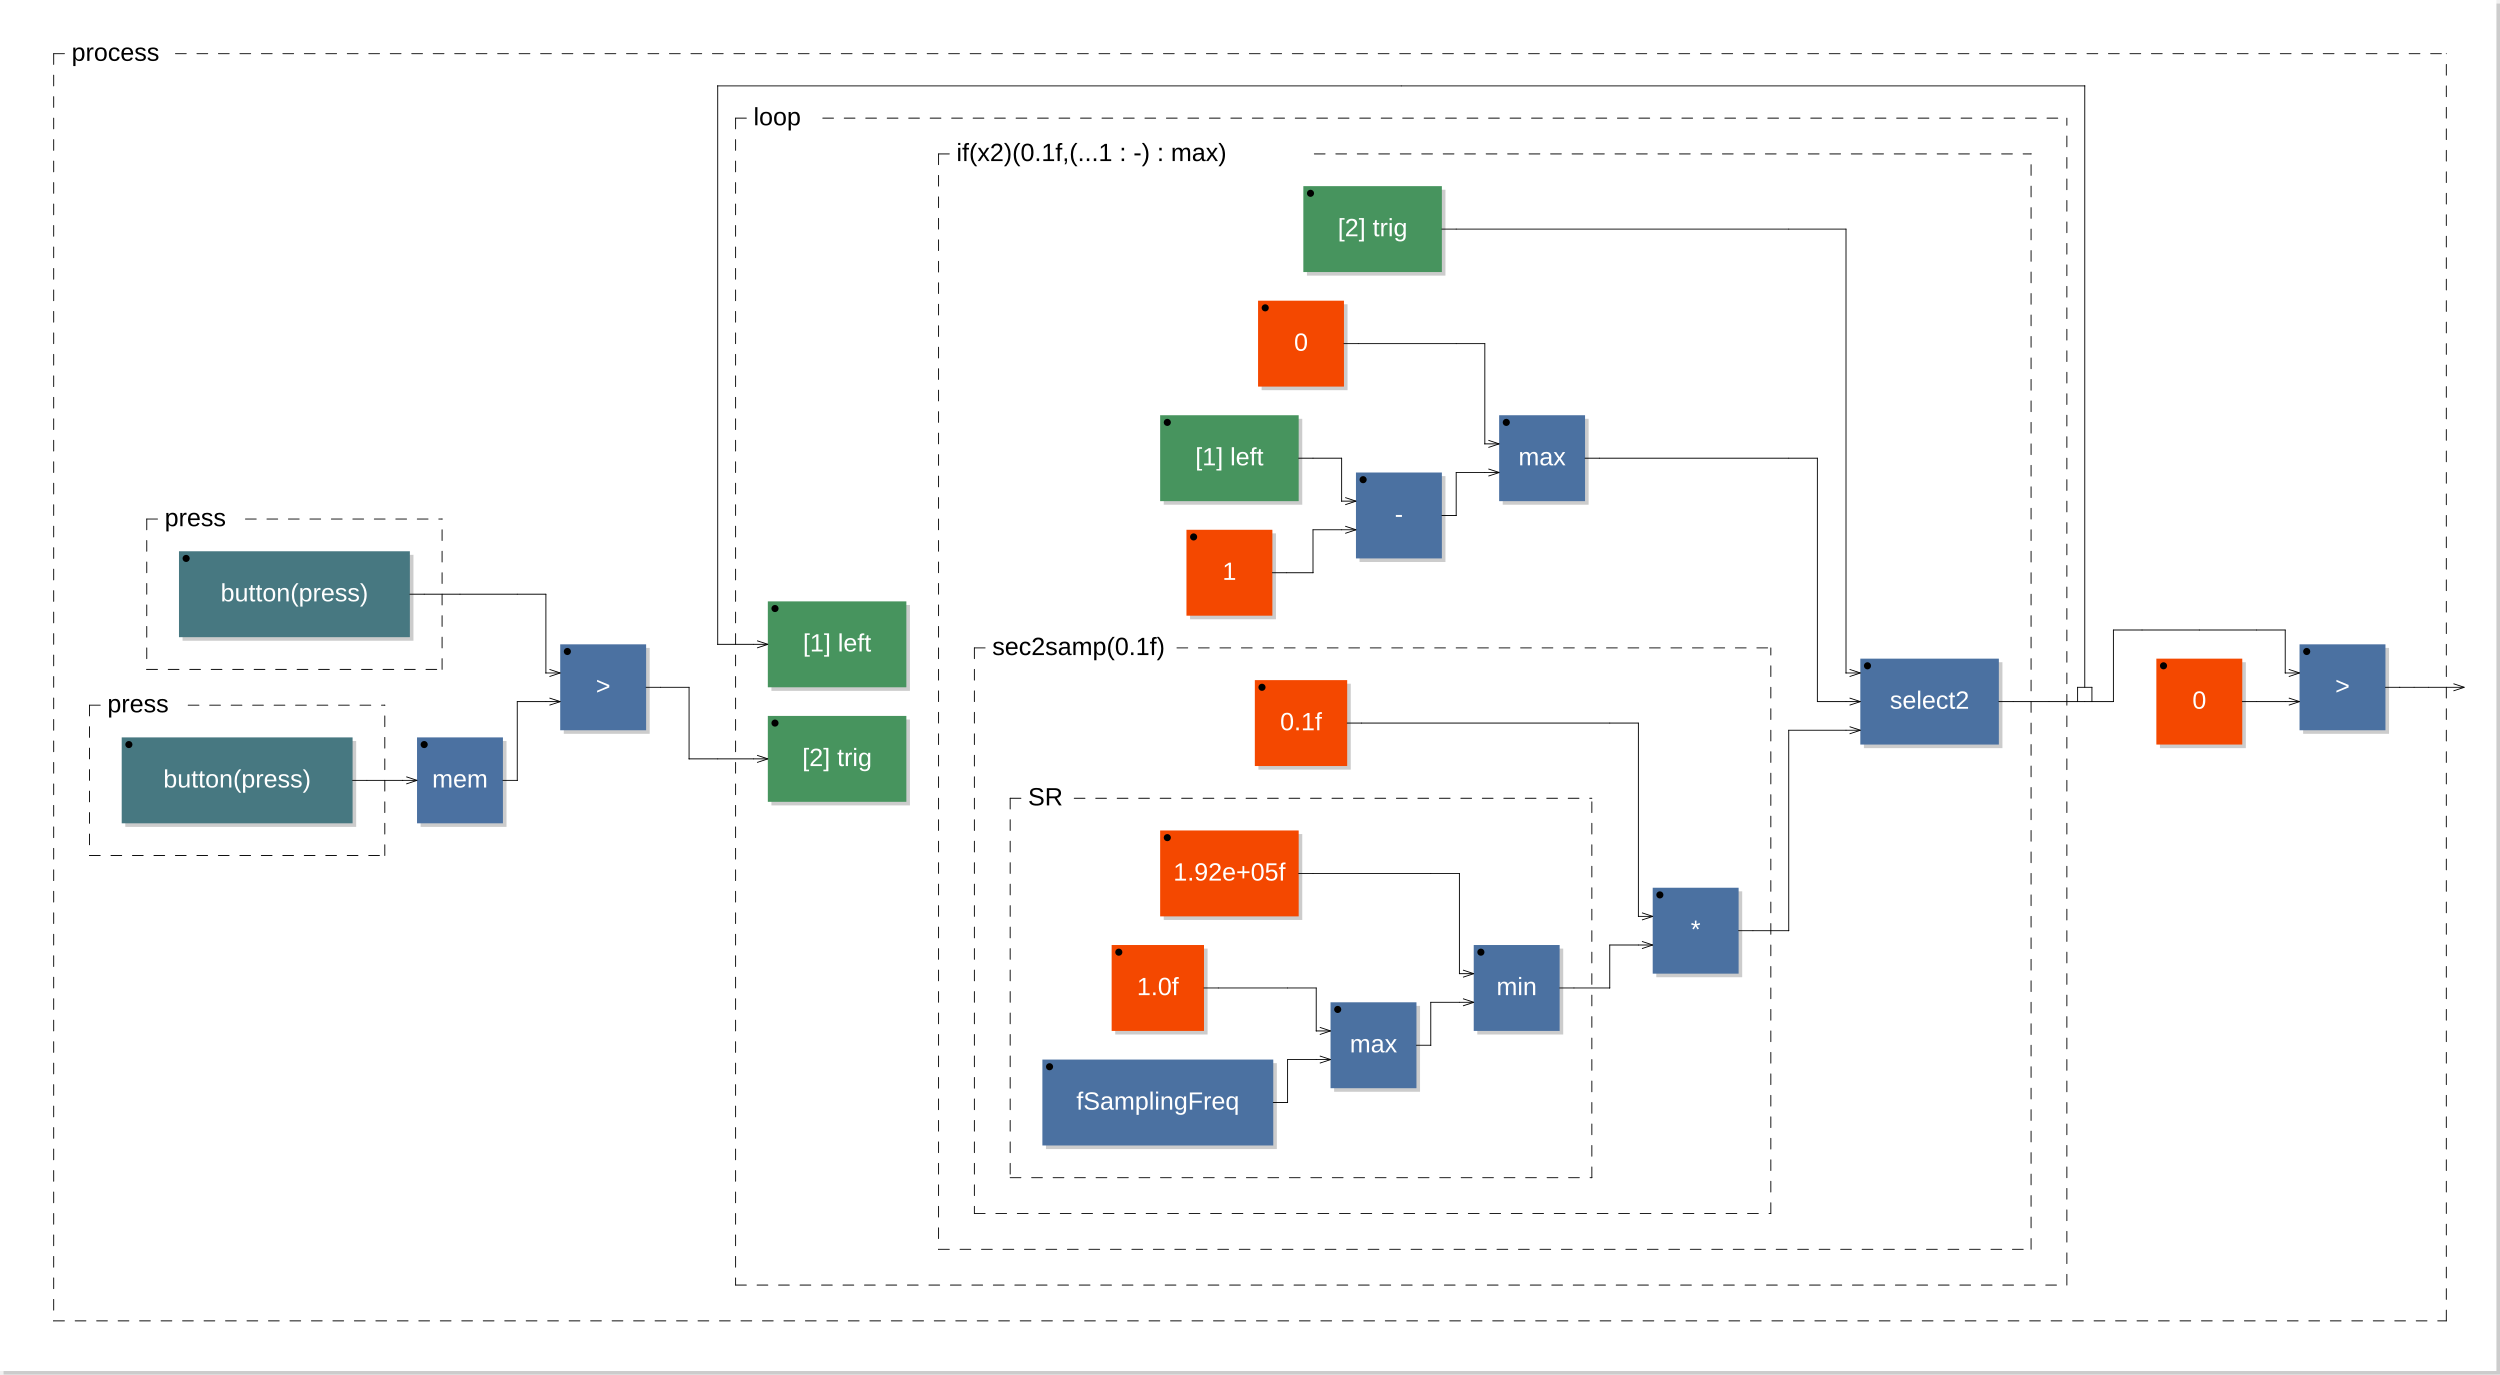
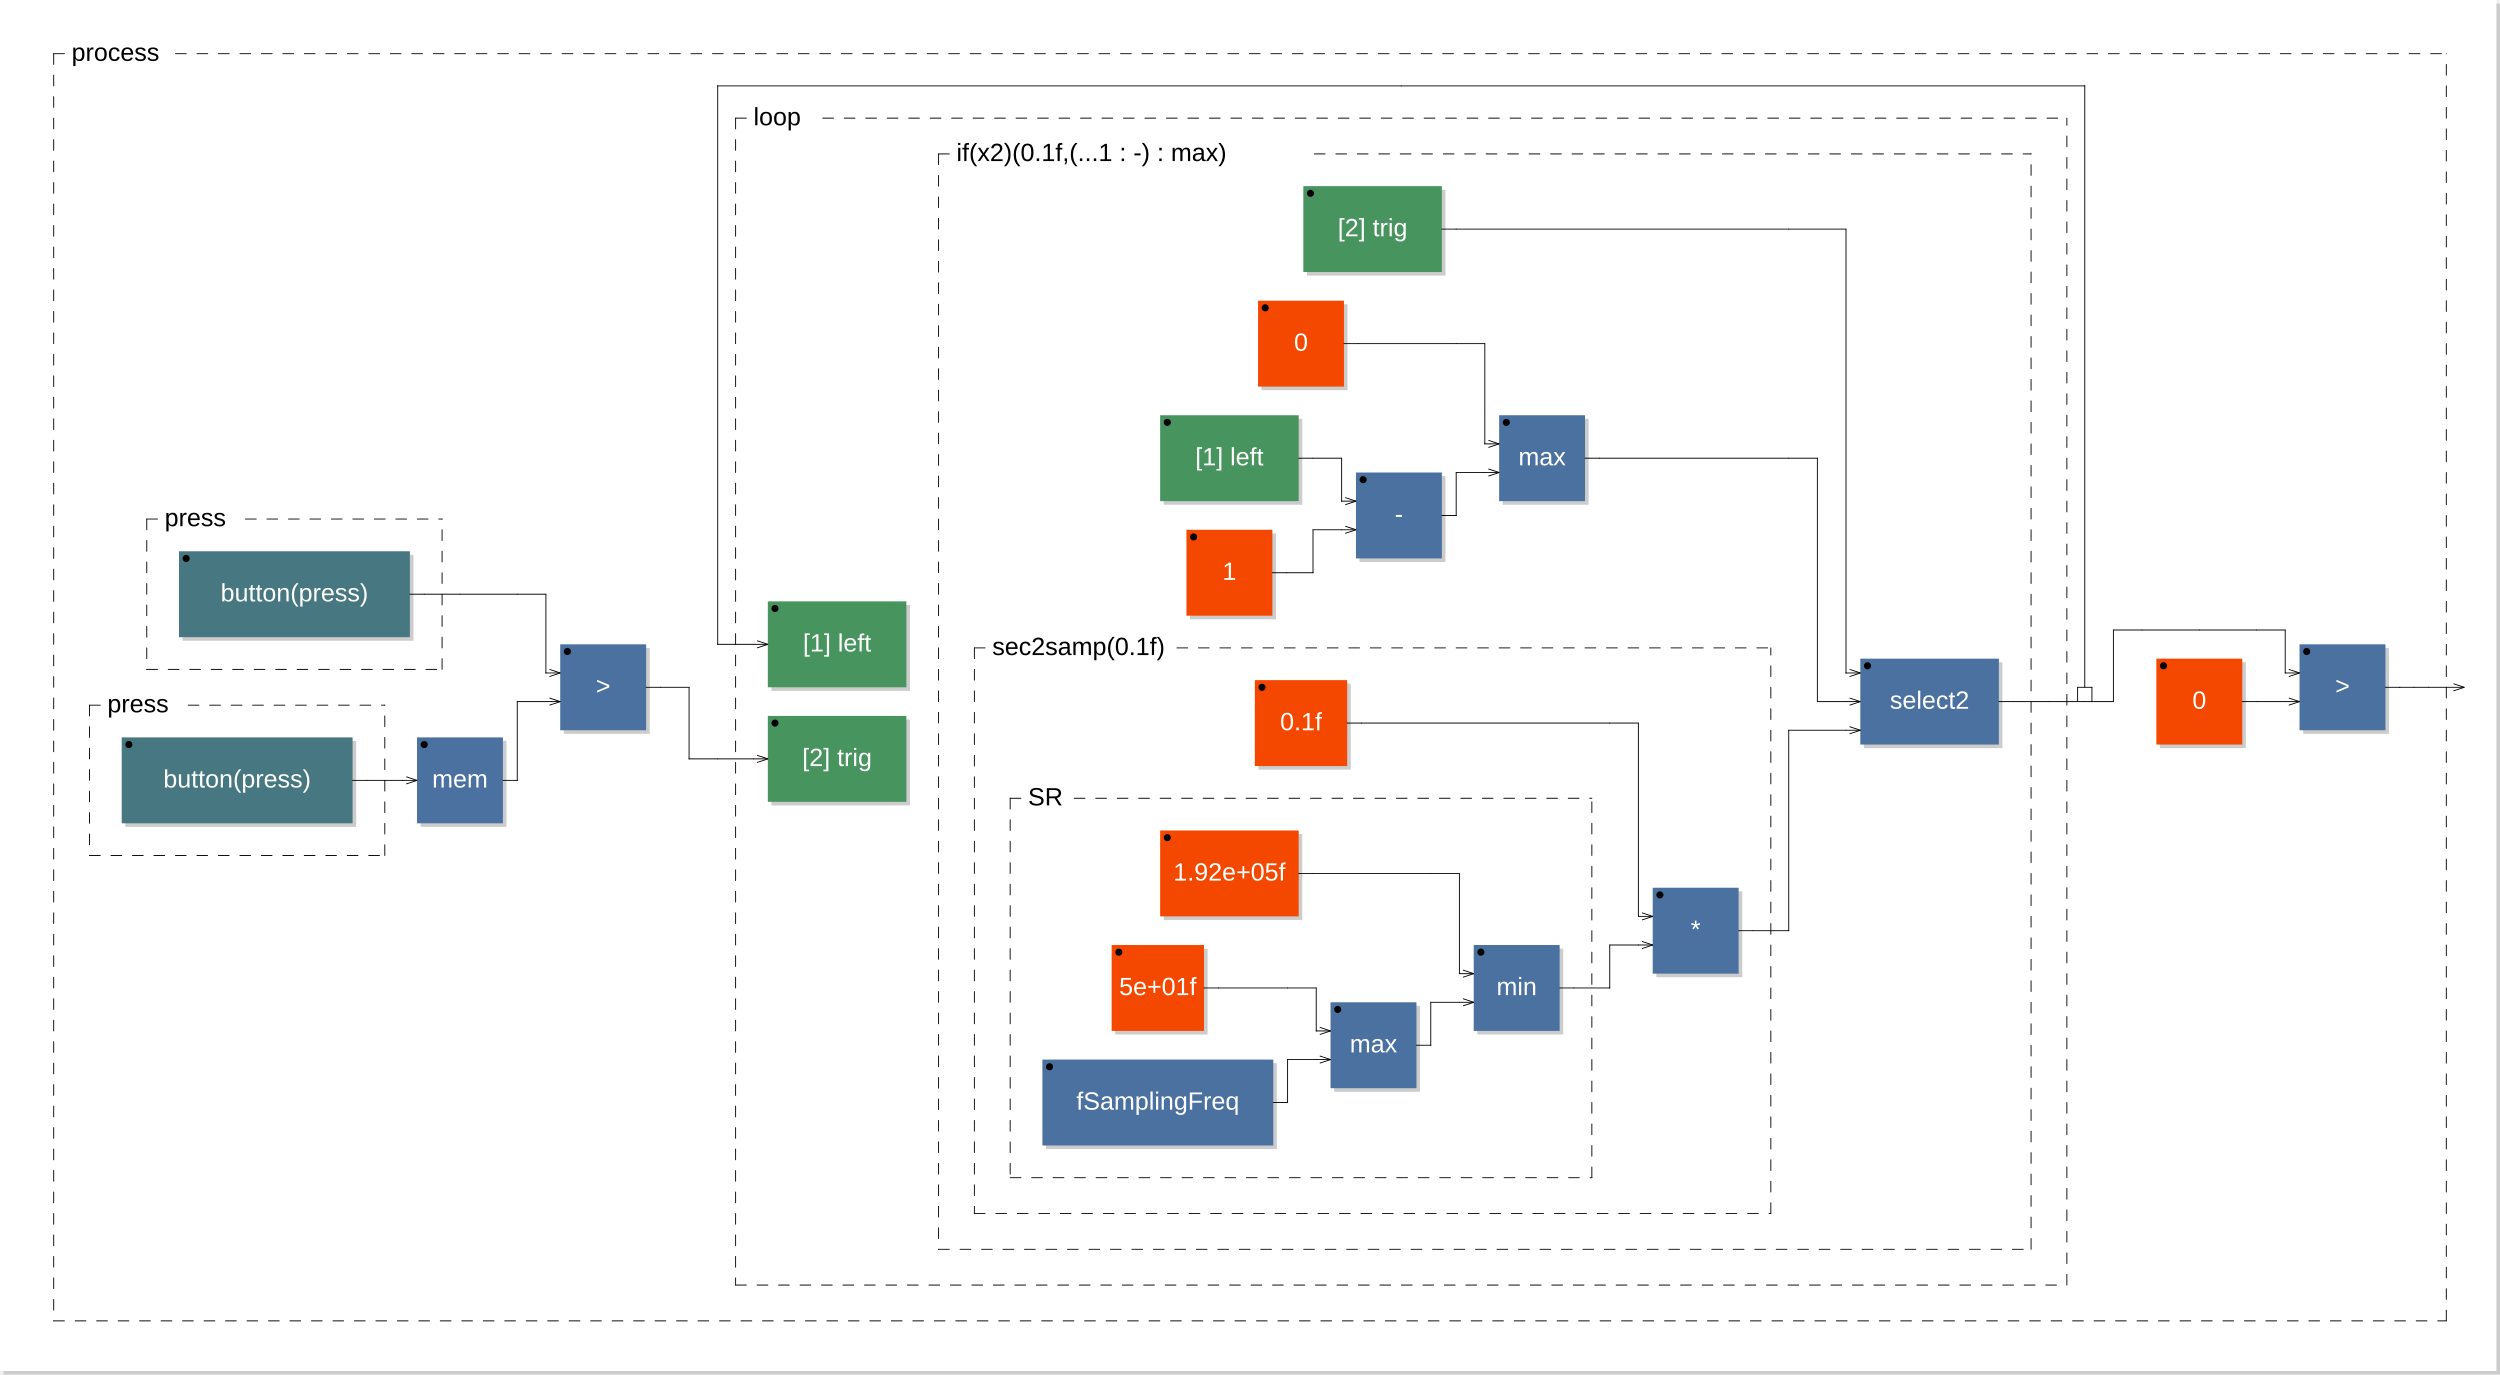
<svg xmlns="http://www.w3.org/2000/svg" viewBox="0 0 698.4 384" width="349.2mm" height="192mm" version="1.1">
  <rect x="1" y="1" width="697.4" height="383" rx="0" ry="0" style="stroke:none;fill:#cccccc;" />
  <rect x="0" y="0" width="697.4" height="383" rx="0" ry="0" style="stroke:none;fill:#ffffff;" />
  <text x="10" y="7" font-family="Arial" font-size="7" />
  <rect x="51" y="155" width="64.5" height="24" rx="0" ry="0" style="stroke:none;fill:#cccccc;" />
  <rect x="50" y="154" width="64.5" height="24" rx="0" ry="0" style="stroke:none;fill:#477881;" />
  <text x="82.25" y="168" font-family="Arial" font-size="7" text-anchor="middle" fill="#FFFFFF">button(press)</text>
  <circle cx="52" cy="156" r="1" />
  <line x1="41" y1="145" x2="41" y2="187" style="stroke: black; stroke-linecap:round; stroke-width:0.25; stroke-dasharray:3,3;" />
  <line x1="41" y1="187" x2="123.5" y2="187" style="stroke: black; stroke-linecap:round; stroke-width:0.25; stroke-dasharray:3,3;" />
  <line x1="123.5" y1="187" x2="123.5" y2="145" style="stroke: black; stroke-linecap:round; stroke-width:0.25; stroke-dasharray:3,3;" />
  <line x1="41" y1="145" x2="46" y2="145" style="stroke: black; stroke-linecap:round; stroke-width:0.25; stroke-dasharray:3,3;" />
  <line x1="68.575" y1="145" x2="123.5" y2="145" style="stroke: black; stroke-linecap:round; stroke-width:0.25; stroke-dasharray:3,3;" />
  <text x="46" y="147" font-family="Arial" font-size="7">press</text>
  <rect x="35" y="207" width="64.5" height="24" rx="0" ry="0" style="stroke:none;fill:#cccccc;" />
  <rect x="34" y="206" width="64.5" height="24" rx="0" ry="0" style="stroke:none;fill:#477881;" />
  <text x="66.25" y="220" font-family="Arial" font-size="7" text-anchor="middle" fill="#FFFFFF">button(press)</text>
  <circle cx="36" cy="208" r="1" />
  <line x1="25" y1="197" x2="25" y2="239" style="stroke: black; stroke-linecap:round; stroke-width:0.25; stroke-dasharray:3,3;" />
  <line x1="25" y1="239" x2="107.5" y2="239" style="stroke: black; stroke-linecap:round; stroke-width:0.25; stroke-dasharray:3,3;" />
  <line x1="107.5" y1="239" x2="107.5" y2="197" style="stroke: black; stroke-linecap:round; stroke-width:0.25; stroke-dasharray:3,3;" />
  <line x1="25" y1="197" x2="30" y2="197" style="stroke: black; stroke-linecap:round; stroke-width:0.25; stroke-dasharray:3,3;" />
  <line x1="52.575" y1="197" x2="107.5" y2="197" style="stroke: black; stroke-linecap:round; stroke-width:0.25; stroke-dasharray:3,3;" />
  <text x="30" y="199" font-family="Arial" font-size="7">press</text>
  <rect x="117.5" y="207" width="24" height="24" rx="0" ry="0" style="stroke:none;fill:#cccccc;" />
  <rect x="116.5" y="206" width="24" height="24" rx="0" ry="0" style="stroke:none;fill:#4B71A1;" />
  <text x="128.5" y="220" font-family="Arial" font-size="7" text-anchor="middle" fill="#FFFFFF">mem</text>
  <circle cx="118.5" cy="208" r="1" />
  <line x1="113.5" y1="217" x2="116.5" y2="218" transform="rotate(0,116.5,218)" style="stroke: black; stroke-width:0.25;" />
  <line x1="113.5" y1="219" x2="116.5" y2="218" transform="rotate(0,116.5,218)" style="stroke: black; stroke-width:0.25;" />
  <rect x="157.5" y="181" width="24" height="24" rx="0" ry="0" style="stroke:none;fill:#cccccc;" />
  <rect x="156.5" y="180" width="24" height="24" rx="0" ry="0" style="stroke:none;fill:#4B71A1;" />
  <text x="168.5" y="194" font-family="Arial" font-size="7" text-anchor="middle" fill="#FFFFFF">&gt;</text>
  <circle cx="158.5" cy="182" r="1" />
  <line x1="153.5" y1="187" x2="156.5" y2="188" transform="rotate(0,156.5,188)" style="stroke: black; stroke-width:0.25;" />
  <line x1="153.5" y1="189" x2="156.5" y2="188" transform="rotate(0,156.5,188)" style="stroke: black; stroke-width:0.25;" />
  <line x1="153.5" y1="195" x2="156.5" y2="196" transform="rotate(0,156.5,196)" style="stroke: black; stroke-width:0.25;" />
  <line x1="153.5" y1="197" x2="156.5" y2="196" transform="rotate(0,156.5,196)" style="stroke: black; stroke-width:0.25;" />
  <rect x="215.5" y="169" width="38.7" height="24" rx="0" ry="0" style="stroke:none;fill:#cccccc;" />
  <rect x="214.5" y="168" width="38.7" height="24" rx="0" ry="0" style="stroke:none;fill:#47945E;" />
  <text x="233.85" y="182" font-family="Arial" font-size="7" text-anchor="middle" fill="#FFFFFF">[1] left</text>
  <circle cx="216.5" cy="170" r="1" />
  <line x1="211.5" y1="179" x2="214.5" y2="180" transform="rotate(0,214.5,180)" style="stroke: black; stroke-width:0.25;" />
  <line x1="211.5" y1="181" x2="214.5" y2="180" transform="rotate(0,214.5,180)" style="stroke: black; stroke-width:0.25;" />
  <rect x="215.5" y="201" width="38.7" height="24" rx="0" ry="0" style="stroke:none;fill:#cccccc;" />
  <rect x="214.5" y="200" width="38.7" height="24" rx="0" ry="0" style="stroke:none;fill:#47945E;" />
  <text x="233.85" y="214" font-family="Arial" font-size="7" text-anchor="middle" fill="#FFFFFF">[2] trig</text>
  <circle cx="216.5" cy="202" r="1" />
  <line x1="211.5" y1="211" x2="214.5" y2="212" transform="rotate(0,214.5,212)" style="stroke: black; stroke-width:0.25;" />
  <line x1="211.5" y1="213" x2="214.5" y2="212" transform="rotate(0,214.5,212)" style="stroke: black; stroke-width:0.25;" />
  <rect x="365.1" y="53" width="38.7" height="24" rx="0" ry="0" style="stroke:none;fill:#cccccc;" />
  <rect x="364.1" y="52" width="38.7" height="24" rx="0" ry="0" style="stroke:none;fill:#47945E;" />
  <text x="383.45" y="66" font-family="Arial" font-size="7" text-anchor="middle" fill="#FFFFFF">[2] trig</text>
  <circle cx="366.1" cy="54" r="1" />
  <rect x="352.45" y="85" width="24" height="24" rx="0" ry="0" style="stroke:none;fill:#cccccc;" />
  <rect x="351.45" y="84" width="24" height="24" rx="0" ry="0" style="stroke:none;fill:#f44800;" />
  <text x="363.45" y="98" font-family="Arial" font-size="7" text-anchor="middle" fill="#FFFFFF">0</text>
  <circle cx="353.45" cy="86" r="1" />
  <rect x="325.1" y="117" width="38.7" height="24" rx="0" ry="0" style="stroke:none;fill:#cccccc;" />
  <rect x="324.1" y="116" width="38.7" height="24" rx="0" ry="0" style="stroke:none;fill:#47945E;" />
  <text x="343.45" y="130" font-family="Arial" font-size="7" text-anchor="middle" fill="#FFFFFF">[1] left</text>
  <circle cx="326.1" cy="118" r="1" />
  <rect x="332.45" y="149" width="24" height="24" rx="0" ry="0" style="stroke:none;fill:#cccccc;" />
  <rect x="331.45" y="148" width="24" height="24" rx="0" ry="0" style="stroke:none;fill:#f44800;" />
  <text x="343.45" y="162" font-family="Arial" font-size="7" text-anchor="middle" fill="#FFFFFF">1</text>
  <circle cx="333.45" cy="150" r="1" />
  <rect x="379.8" y="133" width="24" height="24" rx="0" ry="0" style="stroke:none;fill:#cccccc;" />
  <rect x="378.8" y="132" width="24" height="24" rx="0" ry="0" style="stroke:none;fill:#4B71A1;" />
  <text x="390.8" y="146" font-family="Arial" font-size="7" text-anchor="middle" fill="#FFFFFF">-</text>
  <circle cx="380.8" cy="134" r="1" />
  <line x1="375.8" y1="139" x2="378.8" y2="140" transform="rotate(0,378.8,140)" style="stroke: black; stroke-width:0.25;" />
  <line x1="375.8" y1="141" x2="378.8" y2="140" transform="rotate(0,378.8,140)" style="stroke: black; stroke-width:0.25;" />
  <line x1="375.8" y1="147" x2="378.8" y2="148" transform="rotate(0,378.8,148)" style="stroke: black; stroke-width:0.25;" />
  <line x1="375.8" y1="149" x2="378.8" y2="148" transform="rotate(0,378.8,148)" style="stroke: black; stroke-width:0.25;" />
  <rect x="419.8" y="117" width="24" height="24" rx="0" ry="0" style="stroke:none;fill:#cccccc;" />
  <rect x="418.8" y="116" width="24" height="24" rx="0" ry="0" style="stroke:none;fill:#4B71A1;" />
  <text x="430.8" y="130" font-family="Arial" font-size="7" text-anchor="middle" fill="#FFFFFF">max</text>
  <circle cx="420.8" cy="118" r="1" />
  <line x1="415.8" y1="123" x2="418.8" y2="124" transform="rotate(0,418.8,124)" style="stroke: black; stroke-width:0.25;" />
  <line x1="415.8" y1="125" x2="418.8" y2="124" transform="rotate(0,418.8,124)" style="stroke: black; stroke-width:0.25;" />
  <line x1="415.8" y1="131" x2="418.8" y2="132" transform="rotate(0,418.8,132)" style="stroke: black; stroke-width:0.25;" />
  <line x1="415.8" y1="133" x2="418.8" y2="132" transform="rotate(0,418.8,132)" style="stroke: black; stroke-width:0.25;" />
  <rect x="351.55" y="191" width="25.8" height="24" rx="0" ry="0" style="stroke:none;fill:#cccccc;" />
  <rect x="350.55" y="190" width="25.8" height="24" rx="0" ry="0" style="stroke:none;fill:#f44800;" />
  <text x="363.45" y="204" font-family="Arial" font-size="7" text-anchor="middle" fill="#FFFFFF">0.1f</text>
  <circle cx="352.55" cy="192" r="1" />
  <rect x="325.1" y="233" width="38.7" height="24" rx="0" ry="0" style="stroke:none;fill:#cccccc;" />
  <rect x="324.1" y="232" width="38.7" height="24" rx="0" ry="0" style="stroke:none;fill:#f44800;" />
  <text x="343.45" y="246" font-family="Arial" font-size="7" text-anchor="middle" fill="#FFFFFF">1.92e+05f</text>
  <circle cx="326.1" cy="234" r="1" />
  <rect x="311.55" y="265" width="25.8" height="24" rx="0" ry="0" style="stroke:none;fill:#cccccc;" />
  <rect x="310.55" y="264" width="25.8" height="24" rx="0" ry="0" style="stroke:none;fill:#f44800;" />
-   <text x="323.45" y="278" font-family="Arial" font-size="7" text-anchor="middle" fill="#FFFFFF">1.0f</text>
+   <text x="323.45" y="278" font-family="Arial" font-size="7" text-anchor="middle" fill="#FFFFFF">5e+01f</text>
  <circle cx="312.55" cy="266" r="1" />
  <rect x="292.2" y="297" width="64.5" height="24" rx="0" ry="0" style="stroke:none;fill:#cccccc;" />
  <rect x="291.2" y="296" width="64.5" height="24" rx="0" ry="0" style="stroke:none;fill:#4B71A1;" />
  <text x="323.45" y="310" font-family="Arial" font-size="7" text-anchor="middle" fill="#FFFFFF">fSamplingFreq</text>
  <circle cx="293.2" cy="298" r="1" />
  <rect x="372.7" y="281" width="24" height="24" rx="0" ry="0" style="stroke:none;fill:#cccccc;" />
  <rect x="371.7" y="280" width="24" height="24" rx="0" ry="0" style="stroke:none;fill:#4B71A1;" />
  <text x="383.7" y="294" font-family="Arial" font-size="7" text-anchor="middle" fill="#FFFFFF">max</text>
  <circle cx="373.7" cy="282" r="1" />
  <line x1="368.7" y1="287" x2="371.7" y2="288" transform="rotate(0,371.7,288)" style="stroke: black; stroke-width:0.25;" />
  <line x1="368.7" y1="289" x2="371.7" y2="288" transform="rotate(0,371.7,288)" style="stroke: black; stroke-width:0.25;" />
  <line x1="368.7" y1="295" x2="371.7" y2="296" transform="rotate(0,371.7,296)" style="stroke: black; stroke-width:0.25;" />
  <line x1="368.7" y1="297" x2="371.7" y2="296" transform="rotate(0,371.7,296)" style="stroke: black; stroke-width:0.25;" />
  <rect x="412.7" y="265" width="24" height="24" rx="0" ry="0" style="stroke:none;fill:#cccccc;" />
  <rect x="411.7" y="264" width="24" height="24" rx="0" ry="0" style="stroke:none;fill:#4B71A1;" />
  <text x="423.7" y="278" font-family="Arial" font-size="7" text-anchor="middle" fill="#FFFFFF">min</text>
  <circle cx="413.7" cy="266" r="1" />
  <line x1="408.7" y1="271" x2="411.7" y2="272" transform="rotate(0,411.7,272)" style="stroke: black; stroke-width:0.25;" />
  <line x1="408.7" y1="273" x2="411.7" y2="272" transform="rotate(0,411.7,272)" style="stroke: black; stroke-width:0.25;" />
  <line x1="408.7" y1="279" x2="411.7" y2="280" transform="rotate(0,411.7,280)" style="stroke: black; stroke-width:0.25;" />
  <line x1="408.7" y1="281" x2="411.7" y2="280" transform="rotate(0,411.7,280)" style="stroke: black; stroke-width:0.25;" />
  <line x1="282.2" y1="223" x2="282.2" y2="329" style="stroke: black; stroke-linecap:round; stroke-width:0.25; stroke-dasharray:3,3;" />
  <line x1="282.2" y1="329" x2="444.7" y2="329" style="stroke: black; stroke-linecap:round; stroke-width:0.25; stroke-dasharray:3,3;" />
  <line x1="444.7" y1="329" x2="444.7" y2="223" style="stroke: black; stroke-linecap:round; stroke-width:0.25; stroke-dasharray:3,3;" />
  <line x1="282.2" y1="223" x2="287.2" y2="223" style="stroke: black; stroke-linecap:round; stroke-width:0.25; stroke-dasharray:3,3;" />
  <line x1="300.1" y1="223" x2="444.7" y2="223" style="stroke: black; stroke-linecap:round; stroke-width:0.25; stroke-dasharray:3,3;" />
  <text x="287.2" y="225" font-family="Arial" font-size="7">SR</text>
  <rect x="462.7" y="249" width="24" height="24" rx="0" ry="0" style="stroke:none;fill:#cccccc;" />
  <rect x="461.7" y="248" width="24" height="24" rx="0" ry="0" style="stroke:none;fill:#4B71A1;" />
  <text x="473.7" y="262" font-family="Arial" font-size="7" text-anchor="middle" fill="#FFFFFF">*</text>
  <circle cx="463.7" cy="250" r="1" />
  <line x1="458.7" y1="255" x2="461.7" y2="256" transform="rotate(0,461.7,256)" style="stroke: black; stroke-width:0.25;" />
  <line x1="458.7" y1="257" x2="461.7" y2="256" transform="rotate(0,461.7,256)" style="stroke: black; stroke-width:0.25;" />
  <line x1="458.7" y1="263" x2="461.7" y2="264" transform="rotate(0,461.7,264)" style="stroke: black; stroke-width:0.25;" />
  <line x1="458.7" y1="265" x2="461.7" y2="264" transform="rotate(0,461.7,264)" style="stroke: black; stroke-width:0.25;" />
  <line x1="272.2" y1="181" x2="272.2" y2="339" style="stroke: black; stroke-linecap:round; stroke-width:0.25; stroke-dasharray:3,3;" />
  <line x1="272.2" y1="339" x2="494.7" y2="339" style="stroke: black; stroke-linecap:round; stroke-width:0.25; stroke-dasharray:3,3;" />
  <line x1="494.7" y1="339" x2="494.7" y2="181" style="stroke: black; stroke-linecap:round; stroke-width:0.25; stroke-dasharray:3,3;" />
  <line x1="272.2" y1="181" x2="277.2" y2="181" style="stroke: black; stroke-linecap:round; stroke-width:0.25; stroke-dasharray:3,3;" />
  <line x1="328.8" y1="181" x2="494.7" y2="181" style="stroke: black; stroke-linecap:round; stroke-width:0.25; stroke-dasharray:3,3;" />
  <text x="277.2" y="183" font-family="Arial" font-size="7">sec2samp(0.1f)</text>
  <rect x="520.7" y="185" width="38.7" height="24" rx="0" ry="0" style="stroke:none;fill:#cccccc;" />
  <rect x="519.7" y="184" width="38.7" height="24" rx="0" ry="0" style="stroke:none;fill:#4B71A1;" />
  <text x="539.05" y="198" font-family="Arial" font-size="7" text-anchor="middle" fill="#FFFFFF">select2</text>
  <circle cx="521.7" cy="186" r="1" />
  <line x1="516.7" y1="187" x2="519.7" y2="188" transform="rotate(0,519.7,188)" style="stroke: black; stroke-width:0.25;" />
  <line x1="516.7" y1="189" x2="519.7" y2="188" transform="rotate(0,519.7,188)" style="stroke: black; stroke-width:0.25;" />
  <line x1="516.7" y1="195" x2="519.7" y2="196" transform="rotate(0,519.7,196)" style="stroke: black; stroke-width:0.25;" />
  <line x1="516.7" y1="197" x2="519.7" y2="196" transform="rotate(0,519.7,196)" style="stroke: black; stroke-width:0.25;" />
  <line x1="516.7" y1="203" x2="519.7" y2="204" transform="rotate(0,519.7,204)" style="stroke: black; stroke-width:0.25;" />
  <line x1="516.7" y1="205" x2="519.7" y2="204" transform="rotate(0,519.7,204)" style="stroke: black; stroke-width:0.25;" />
  <line x1="262.2" y1="43" x2="262.2" y2="349" style="stroke: black; stroke-linecap:round; stroke-width:0.25; stroke-dasharray:3,3;" />
  <line x1="262.2" y1="349" x2="567.4" y2="349" style="stroke: black; stroke-linecap:round; stroke-width:0.25; stroke-dasharray:3,3;" />
  <line x1="567.4" y1="349" x2="567.4" y2="43" style="stroke: black; stroke-linecap:round; stroke-width:0.25; stroke-dasharray:3,3;" />
  <line x1="262.2" y1="43" x2="267.2" y2="43" style="stroke: black; stroke-linecap:round; stroke-width:0.25; stroke-dasharray:3,3;" />
  <line x1="367.175" y1="43" x2="567.4" y2="43" style="stroke: black; stroke-linecap:round; stroke-width:0.25; stroke-dasharray:3,3;" />
  <text x="267.2" y="45" font-family="Arial" font-size="7">if(x2)(0.1f,(...1 : -) : max)</text>
  <line x1="205.5" y1="33" x2="205.5" y2="359" style="stroke: black; stroke-linecap:round; stroke-width:0.25; stroke-dasharray:3,3;" />
  <line x1="205.5" y1="359" x2="577.4" y2="359" style="stroke: black; stroke-linecap:round; stroke-width:0.25; stroke-dasharray:3,3;" />
  <line x1="577.4" y1="359" x2="577.4" y2="33" style="stroke: black; stroke-linecap:round; stroke-width:0.25; stroke-dasharray:3,3;" />
  <line x1="205.5" y1="33" x2="210.5" y2="33" style="stroke: black; stroke-linecap:round; stroke-width:0.25; stroke-dasharray:3,3;" />
  <line x1="229.85" y1="33" x2="577.4" y2="33" style="stroke: black; stroke-linecap:round; stroke-width:0.25; stroke-dasharray:3,3;" />
  <text x="210.5" y="35" font-family="Arial" font-size="7">loop</text>
  <line x1="580.4" y1="196" x2="580.4" y2="192" style="stroke:black; stroke-linecap:round; stroke-width:0.25;" />
  <line x1="580.4" y1="192" x2="584.4" y2="192" style="stroke:black; stroke-linecap:round; stroke-width:0.25;" />
  <line x1="584.4" y1="192" x2="584.4" y2="196" style="stroke:black; stroke-linecap:round; stroke-width:0.25;" />
  <rect x="603.4" y="185" width="24" height="24" rx="0" ry="0" style="stroke:none;fill:#cccccc;" />
  <rect x="602.4" y="184" width="24" height="24" rx="0" ry="0" style="stroke:none;fill:#f44800;" />
  <text x="614.4" y="198" font-family="Arial" font-size="7" text-anchor="middle" fill="#FFFFFF">0</text>
  <circle cx="604.4" cy="186" r="1" />
  <rect x="643.4" y="181" width="24" height="24" rx="0" ry="0" style="stroke:none;fill:#cccccc;" />
  <rect x="642.4" y="180" width="24" height="24" rx="0" ry="0" style="stroke:none;fill:#4B71A1;" />
  <text x="654.4" y="194" font-family="Arial" font-size="7" text-anchor="middle" fill="#FFFFFF">&gt;</text>
  <circle cx="644.4" cy="182" r="1" />
  <line x1="639.4" y1="187" x2="642.4" y2="188" transform="rotate(0,642.4,188)" style="stroke: black; stroke-width:0.25;" />
  <line x1="639.4" y1="189" x2="642.4" y2="188" transform="rotate(0,642.4,188)" style="stroke: black; stroke-width:0.25;" />
  <line x1="639.4" y1="195" x2="642.4" y2="196" transform="rotate(0,642.4,196)" style="stroke: black; stroke-width:0.25;" />
  <line x1="639.4" y1="197" x2="642.4" y2="196" transform="rotate(0,642.4,196)" style="stroke: black; stroke-width:0.25;" />
  <line x1="15" y1="15" x2="15" y2="369" style="stroke: black; stroke-linecap:round; stroke-width:0.25; stroke-dasharray:3,3;" />
  <line x1="15" y1="369" x2="683.4" y2="369" style="stroke: black; stroke-linecap:round; stroke-width:0.25; stroke-dasharray:3,3;" />
  <line x1="683.4" y1="369" x2="683.4" y2="15" style="stroke: black; stroke-linecap:round; stroke-width:0.25; stroke-dasharray:3,3;" />
  <line x1="15" y1="15" x2="20" y2="15" style="stroke: black; stroke-linecap:round; stroke-width:0.25; stroke-dasharray:3,3;" />
  <line x1="49.025" y1="15" x2="683.4" y2="15" style="stroke: black; stroke-linecap:round; stroke-width:0.25; stroke-dasharray:3,3;" />
  <text x="20" y="17" font-family="Arial" font-size="7">process</text>
  <line x1="685.4" y1="191" x2="688.4" y2="192" transform="rotate(0,688.4,192)" style="stroke: black; stroke-width:0.25;" />
  <line x1="685.4" y1="193" x2="688.4" y2="192" transform="rotate(0,688.4,192)" style="stroke: black; stroke-width:0.25;" />
  <line x1="98.5" y1="218" x2="102.5" y2="218" style="stroke:black; stroke-linecap:round; stroke-width:0.25;" />
  <line x1="102.5" y1="218" x2="112.5" y2="218" style="stroke:black; stroke-linecap:round; stroke-width:0.25;" />
  <line x1="112.5" y1="218" x2="112.5" y2="218" style="stroke:black; stroke-linecap:round; stroke-width:0.25;" />
  <line x1="112.5" y1="218" x2="116.5" y2="218" style="stroke:black; stroke-linecap:round; stroke-width:0.25;" />
  <line x1="114.5" y1="166" x2="118.5" y2="166" style="stroke:black; stroke-linecap:round; stroke-width:0.25;" />
  <line x1="118.5" y1="166" x2="128.5" y2="166" style="stroke:black; stroke-linecap:round; stroke-width:0.25;" />
  <line x1="128.5" y1="166" x2="144.5" y2="166" style="stroke:black; stroke-linecap:round; stroke-width:0.25;" />
  <line x1="140.5" y1="218" x2="144.5" y2="218" style="stroke:black; stroke-linecap:round; stroke-width:0.25;" />
  <line x1="144.5" y1="166" x2="152.5" y2="166" style="stroke:black; stroke-linecap:round; stroke-width:0.25;" />
  <line x1="144.5" y1="196" x2="152.5" y2="196" style="stroke:black; stroke-linecap:round; stroke-width:0.25;" />
  <line x1="144.5" y1="218" x2="144.5" y2="196" style="stroke:black; stroke-linecap:round; stroke-width:0.25;" />
  <line x1="144.5" y1="218" x2="144.5" y2="218" style="stroke:black; stroke-linecap:round; stroke-width:0.25;" />
  <line x1="152.5" y1="166" x2="152.5" y2="188" style="stroke:black; stroke-linecap:round; stroke-width:0.25;" />
  <line x1="152.5" y1="188" x2="152.5" y2="188" style="stroke:black; stroke-linecap:round; stroke-width:0.25;" />
  <line x1="152.5" y1="188" x2="156.5" y2="188" style="stroke:black; stroke-linecap:round; stroke-width:0.25;" />
  <line x1="152.5" y1="196" x2="156.5" y2="196" style="stroke:black; stroke-linecap:round; stroke-width:0.25;" />
  <line x1="180.5" y1="192" x2="184.5" y2="192" style="stroke:black; stroke-linecap:round; stroke-width:0.25;" />
  <line x1="184.5" y1="192" x2="192.5" y2="192" style="stroke:black; stroke-linecap:round; stroke-width:0.25;" />
  <line x1="192.5" y1="192" x2="192.5" y2="212" style="stroke:black; stroke-linecap:round; stroke-width:0.25;" />
  <line x1="192.5" y1="212" x2="192.5" y2="212" style="stroke:black; stroke-linecap:round; stroke-width:0.25;" />
  <line x1="192.5" y1="212" x2="200.5" y2="212" style="stroke:black; stroke-linecap:round; stroke-width:0.25;" />
  <line x1="200.5" y1="24" x2="200.5" y2="24" style="stroke:black; stroke-linecap:round; stroke-width:0.25;" />
  <line x1="200.5" y1="24" x2="200.5" y2="180" style="stroke:black; stroke-linecap:round; stroke-width:0.25;" />
  <line x1="200.5" y1="180" x2="200.5" y2="180" style="stroke:black; stroke-linecap:round; stroke-width:0.25;" />
  <line x1="200.5" y1="180" x2="210.5" y2="180" style="stroke:black; stroke-linecap:round; stroke-width:0.25;" />
  <line x1="200.5" y1="212" x2="210.5" y2="212" style="stroke:black; stroke-linecap:round; stroke-width:0.25;" />
  <line x1="210.5" y1="180" x2="214.5" y2="180" style="stroke:black; stroke-linecap:round; stroke-width:0.25;" />
  <line x1="210.5" y1="212" x2="214.5" y2="212" style="stroke:black; stroke-linecap:round; stroke-width:0.25;" />
  <line x1="336.35" y1="276" x2="340.35" y2="276" style="stroke:black; stroke-linecap:round; stroke-width:0.25;" />
  <line x1="340.35" y1="276" x2="359.7" y2="276" style="stroke:black; stroke-linecap:round; stroke-width:0.25;" />
  <line x1="355.45" y1="160" x2="359.45" y2="160" style="stroke:black; stroke-linecap:round; stroke-width:0.25;" />
  <line x1="355.7" y1="308" x2="359.7" y2="308" style="stroke:black; stroke-linecap:round; stroke-width:0.25;" />
  <line x1="359.45" y1="160" x2="366.8" y2="160" style="stroke:black; stroke-linecap:round; stroke-width:0.25;" />
  <line x1="359.7" y1="296" x2="367.7" y2="296" style="stroke:black; stroke-linecap:round; stroke-width:0.25;" />
  <line x1="359.7" y1="308" x2="359.7" y2="296" style="stroke:black; stroke-linecap:round; stroke-width:0.25;" />
  <line x1="359.7" y1="308" x2="359.7" y2="308" style="stroke:black; stroke-linecap:round; stroke-width:0.25;" />
  <line x1="359.7" y1="276" x2="367.7" y2="276" style="stroke:black; stroke-linecap:round; stroke-width:0.25;" />
  <line x1="362.8" y1="128" x2="366.8" y2="128" style="stroke:black; stroke-linecap:round; stroke-width:0.25;" />
  <line x1="362.8" y1="244" x2="366.8" y2="244" style="stroke:black; stroke-linecap:round; stroke-width:0.25;" />
  <line x1="366.8" y1="128" x2="374.8" y2="128" style="stroke:black; stroke-linecap:round; stroke-width:0.25;" />
  <line x1="366.8" y1="244" x2="399.7" y2="244" style="stroke:black; stroke-linecap:round; stroke-width:0.25;" />
  <line x1="366.8" y1="148" x2="374.8" y2="148" style="stroke:black; stroke-linecap:round; stroke-width:0.25;" />
  <line x1="366.8" y1="160" x2="366.8" y2="148" style="stroke:black; stroke-linecap:round; stroke-width:0.25;" />
  <line x1="366.8" y1="160" x2="366.8" y2="160" style="stroke:black; stroke-linecap:round; stroke-width:0.25;" />
  <line x1="367.7" y1="288" x2="371.7" y2="288" style="stroke:black; stroke-linecap:round; stroke-width:0.25;" />
  <line x1="367.7" y1="296" x2="371.7" y2="296" style="stroke:black; stroke-linecap:round; stroke-width:0.25;" />
  <line x1="367.7" y1="276" x2="367.7" y2="288" style="stroke:black; stroke-linecap:round; stroke-width:0.25;" />
  <line x1="367.7" y1="288" x2="367.7" y2="288" style="stroke:black; stroke-linecap:round; stroke-width:0.25;" />
  <line x1="374.8" y1="128" x2="374.8" y2="140" style="stroke:black; stroke-linecap:round; stroke-width:0.25;" />
  <line x1="374.8" y1="140" x2="374.8" y2="140" style="stroke:black; stroke-linecap:round; stroke-width:0.25;" />
  <line x1="374.8" y1="140" x2="378.8" y2="140" style="stroke:black; stroke-linecap:round; stroke-width:0.25;" />
  <line x1="374.8" y1="148" x2="378.8" y2="148" style="stroke:black; stroke-linecap:round; stroke-width:0.25;" />
  <line x1="375.45" y1="96" x2="379.45" y2="96" style="stroke:black; stroke-linecap:round; stroke-width:0.25;" />
  <line x1="376.35" y1="202" x2="380.35" y2="202" style="stroke:black; stroke-linecap:round; stroke-width:0.25;" />
  <line x1="379.45" y1="96" x2="406.8" y2="96" style="stroke:black; stroke-linecap:round; stroke-width:0.25;" />
  <line x1="380.35" y1="202" x2="449.7" y2="202" style="stroke:black; stroke-linecap:round; stroke-width:0.25;" />
  <line x1="391.45" y1="24" x2="200.5" y2="24" style="stroke:black; stroke-linecap:round; stroke-width:0.25;" />
  <line x1="395.7" y1="292" x2="399.7" y2="292" style="stroke:black; stroke-linecap:round; stroke-width:0.25;" />
  <line x1="399.7" y1="280" x2="407.7" y2="280" style="stroke:black; stroke-linecap:round; stroke-width:0.25;" />
  <line x1="399.7" y1="292" x2="399.7" y2="280" style="stroke:black; stroke-linecap:round; stroke-width:0.25;" />
  <line x1="399.7" y1="292" x2="399.7" y2="292" style="stroke:black; stroke-linecap:round; stroke-width:0.25;" />
  <line x1="399.7" y1="244" x2="407.7" y2="244" style="stroke:black; stroke-linecap:round; stroke-width:0.25;" />
  <line x1="402.8" y1="64" x2="406.8" y2="64" style="stroke:black; stroke-linecap:round; stroke-width:0.25;" />
  <line x1="402.8" y1="144" x2="406.8" y2="144" style="stroke:black; stroke-linecap:round; stroke-width:0.25;" />
  <line x1="406.8" y1="64" x2="499.7" y2="64" style="stroke:black; stroke-linecap:round; stroke-width:0.25;" />
  <line x1="406.8" y1="132" x2="414.8" y2="132" style="stroke:black; stroke-linecap:round; stroke-width:0.25;" />
  <line x1="406.8" y1="144" x2="406.8" y2="132" style="stroke:black; stroke-linecap:round; stroke-width:0.25;" />
  <line x1="406.8" y1="144" x2="406.8" y2="144" style="stroke:black; stroke-linecap:round; stroke-width:0.25;" />
  <line x1="406.8" y1="96" x2="414.8" y2="96" style="stroke:black; stroke-linecap:round; stroke-width:0.25;" />
  <line x1="407.7" y1="272" x2="411.7" y2="272" style="stroke:black; stroke-linecap:round; stroke-width:0.25;" />
  <line x1="407.7" y1="280" x2="411.7" y2="280" style="stroke:black; stroke-linecap:round; stroke-width:0.25;" />
  <line x1="407.7" y1="244" x2="407.7" y2="272" style="stroke:black; stroke-linecap:round; stroke-width:0.25;" />
  <line x1="407.7" y1="272" x2="407.7" y2="272" style="stroke:black; stroke-linecap:round; stroke-width:0.25;" />
  <line x1="414.8" y1="124" x2="418.8" y2="124" style="stroke:black; stroke-linecap:round; stroke-width:0.25;" />
  <line x1="414.8" y1="132" x2="418.8" y2="132" style="stroke:black; stroke-linecap:round; stroke-width:0.25;" />
  <line x1="414.8" y1="96" x2="414.8" y2="124" style="stroke:black; stroke-linecap:round; stroke-width:0.25;" />
  <line x1="414.8" y1="124" x2="414.8" y2="124" style="stroke:black; stroke-linecap:round; stroke-width:0.25;" />
  <line x1="435.7" y1="276" x2="439.7" y2="276" style="stroke:black; stroke-linecap:round; stroke-width:0.25;" />
  <line x1="439.7" y1="276" x2="449.7" y2="276" style="stroke:black; stroke-linecap:round; stroke-width:0.25;" />
  <line x1="442.8" y1="128" x2="446.8" y2="128" style="stroke:black; stroke-linecap:round; stroke-width:0.25;" />
  <line x1="446.8" y1="128" x2="499.7" y2="128" style="stroke:black; stroke-linecap:round; stroke-width:0.25;" />
  <line x1="449.7" y1="202" x2="457.7" y2="202" style="stroke:black; stroke-linecap:round; stroke-width:0.25;" />
  <line x1="449.7" y1="264" x2="457.7" y2="264" style="stroke:black; stroke-linecap:round; stroke-width:0.25;" />
  <line x1="449.7" y1="276" x2="449.7" y2="264" style="stroke:black; stroke-linecap:round; stroke-width:0.25;" />
  <line x1="449.7" y1="276" x2="449.7" y2="276" style="stroke:black; stroke-linecap:round; stroke-width:0.25;" />
  <line x1="457.7" y1="202" x2="457.7" y2="256" style="stroke:black; stroke-linecap:round; stroke-width:0.25;" />
  <line x1="457.7" y1="256" x2="457.7" y2="256" style="stroke:black; stroke-linecap:round; stroke-width:0.25;" />
  <line x1="457.7" y1="256" x2="461.7" y2="256" style="stroke:black; stroke-linecap:round; stroke-width:0.25;" />
  <line x1="457.7" y1="264" x2="461.7" y2="264" style="stroke:black; stroke-linecap:round; stroke-width:0.25;" />
  <line x1="485.7" y1="260" x2="489.7" y2="260" style="stroke:black; stroke-linecap:round; stroke-width:0.25;" />
  <line x1="489.7" y1="260" x2="499.7" y2="260" style="stroke:black; stroke-linecap:round; stroke-width:0.25;" />
  <line x1="499.7" y1="204" x2="515.7" y2="204" style="stroke:black; stroke-linecap:round; stroke-width:0.25;" />
  <line x1="499.7" y1="260" x2="499.7" y2="204" style="stroke:black; stroke-linecap:round; stroke-width:0.25;" />
  <line x1="499.7" y1="260" x2="499.7" y2="260" style="stroke:black; stroke-linecap:round; stroke-width:0.25;" />
  <line x1="499.7" y1="64" x2="515.7" y2="64" style="stroke:black; stroke-linecap:round; stroke-width:0.25;" />
  <line x1="499.7" y1="128" x2="507.7" y2="128" style="stroke:black; stroke-linecap:round; stroke-width:0.25;" />
  <line x1="507.7" y1="128" x2="507.7" y2="196" style="stroke:black; stroke-linecap:round; stroke-width:0.25;" />
  <line x1="507.7" y1="196" x2="515.7" y2="196" style="stroke:black; stroke-linecap:round; stroke-width:0.25;" />
  <line x1="515.7" y1="64" x2="515.7" y2="188" style="stroke:black; stroke-linecap:round; stroke-width:0.25;" />
  <line x1="515.7" y1="188" x2="515.7" y2="188" style="stroke:black; stroke-linecap:round; stroke-width:0.25;" />
  <line x1="515.7" y1="188" x2="519.7" y2="188" style="stroke:black; stroke-linecap:round; stroke-width:0.25;" />
  <line x1="515.7" y1="196" x2="519.7" y2="196" style="stroke:black; stroke-linecap:round; stroke-width:0.25;" />
  <line x1="515.7" y1="204" x2="519.7" y2="204" style="stroke:black; stroke-linecap:round; stroke-width:0.25;" />
  <line x1="558.4" y1="196" x2="562.4" y2="196" style="stroke:black; stroke-linecap:round; stroke-width:0.25;" />
  <line x1="562.4" y1="196" x2="572.4" y2="196" style="stroke:black; stroke-linecap:round; stroke-width:0.25;" />
  <line x1="572.4" y1="196" x2="582.4" y2="196" style="stroke:black; stroke-linecap:round; stroke-width:0.25;" />
  <line x1="582.4" y1="24" x2="391.45" y2="24" style="stroke:black; stroke-linecap:round; stroke-width:0.25;" />
  <line x1="582.4" y1="24" x2="582.4" y2="24" style="stroke:black; stroke-linecap:round; stroke-width:0.25;" />
  <line x1="582.4" y1="192" x2="582.4" y2="24" style="stroke:black; stroke-linecap:round; stroke-width:0.25;" />
  <line x1="582.4" y1="196" x2="584.4" y2="196" style="stroke:black; stroke-linecap:round; stroke-width:0.25;" />
  <line x1="584.4" y1="196" x2="590.4" y2="196" style="stroke:black; stroke-linecap:round; stroke-width:0.25;" />
  <line x1="590.4" y1="176" x2="598.4" y2="176" style="stroke:black; stroke-linecap:round; stroke-width:0.25;" />
  <line x1="590.4" y1="196" x2="590.4" y2="176" style="stroke:black; stroke-linecap:round; stroke-width:0.25;" />
  <line x1="590.4" y1="196" x2="590.4" y2="196" style="stroke:black; stroke-linecap:round; stroke-width:0.25;" />
  <line x1="598.4" y1="176" x2="614.4" y2="176" style="stroke:black; stroke-linecap:round; stroke-width:0.25;" />
  <line x1="614.4" y1="176" x2="630.4" y2="176" style="stroke:black; stroke-linecap:round; stroke-width:0.25;" />
  <line x1="626.4" y1="196" x2="630.4" y2="196" style="stroke:black; stroke-linecap:round; stroke-width:0.25;" />
  <line x1="630.4" y1="176" x2="638.4" y2="176" style="stroke:black; stroke-linecap:round; stroke-width:0.25;" />
  <line x1="630.4" y1="196" x2="638.4" y2="196" style="stroke:black; stroke-linecap:round; stroke-width:0.25;" />
  <line x1="638.4" y1="176" x2="638.4" y2="188" style="stroke:black; stroke-linecap:round; stroke-width:0.25;" />
  <line x1="638.4" y1="188" x2="638.4" y2="188" style="stroke:black; stroke-linecap:round; stroke-width:0.25;" />
  <line x1="638.4" y1="188" x2="642.4" y2="188" style="stroke:black; stroke-linecap:round; stroke-width:0.25;" />
  <line x1="638.4" y1="196" x2="642.4" y2="196" style="stroke:black; stroke-linecap:round; stroke-width:0.25;" />
  <line x1="666.4" y1="192" x2="670.4" y2="192" style="stroke:black; stroke-linecap:round; stroke-width:0.25;" />
  <line x1="670.4" y1="192" x2="670.4" y2="192" style="stroke:black; stroke-linecap:round; stroke-width:0.25;" />
  <line x1="670.4" y1="192" x2="674.4" y2="192" style="stroke:black; stroke-linecap:round; stroke-width:0.25;" />
  <line x1="674.4" y1="192" x2="678.4" y2="192" style="stroke:black; stroke-linecap:round; stroke-width:0.25;" />
  <line x1="678.4" y1="192" x2="688.4" y2="192" style="stroke:black; stroke-linecap:round; stroke-width:0.25;" />
</svg>
